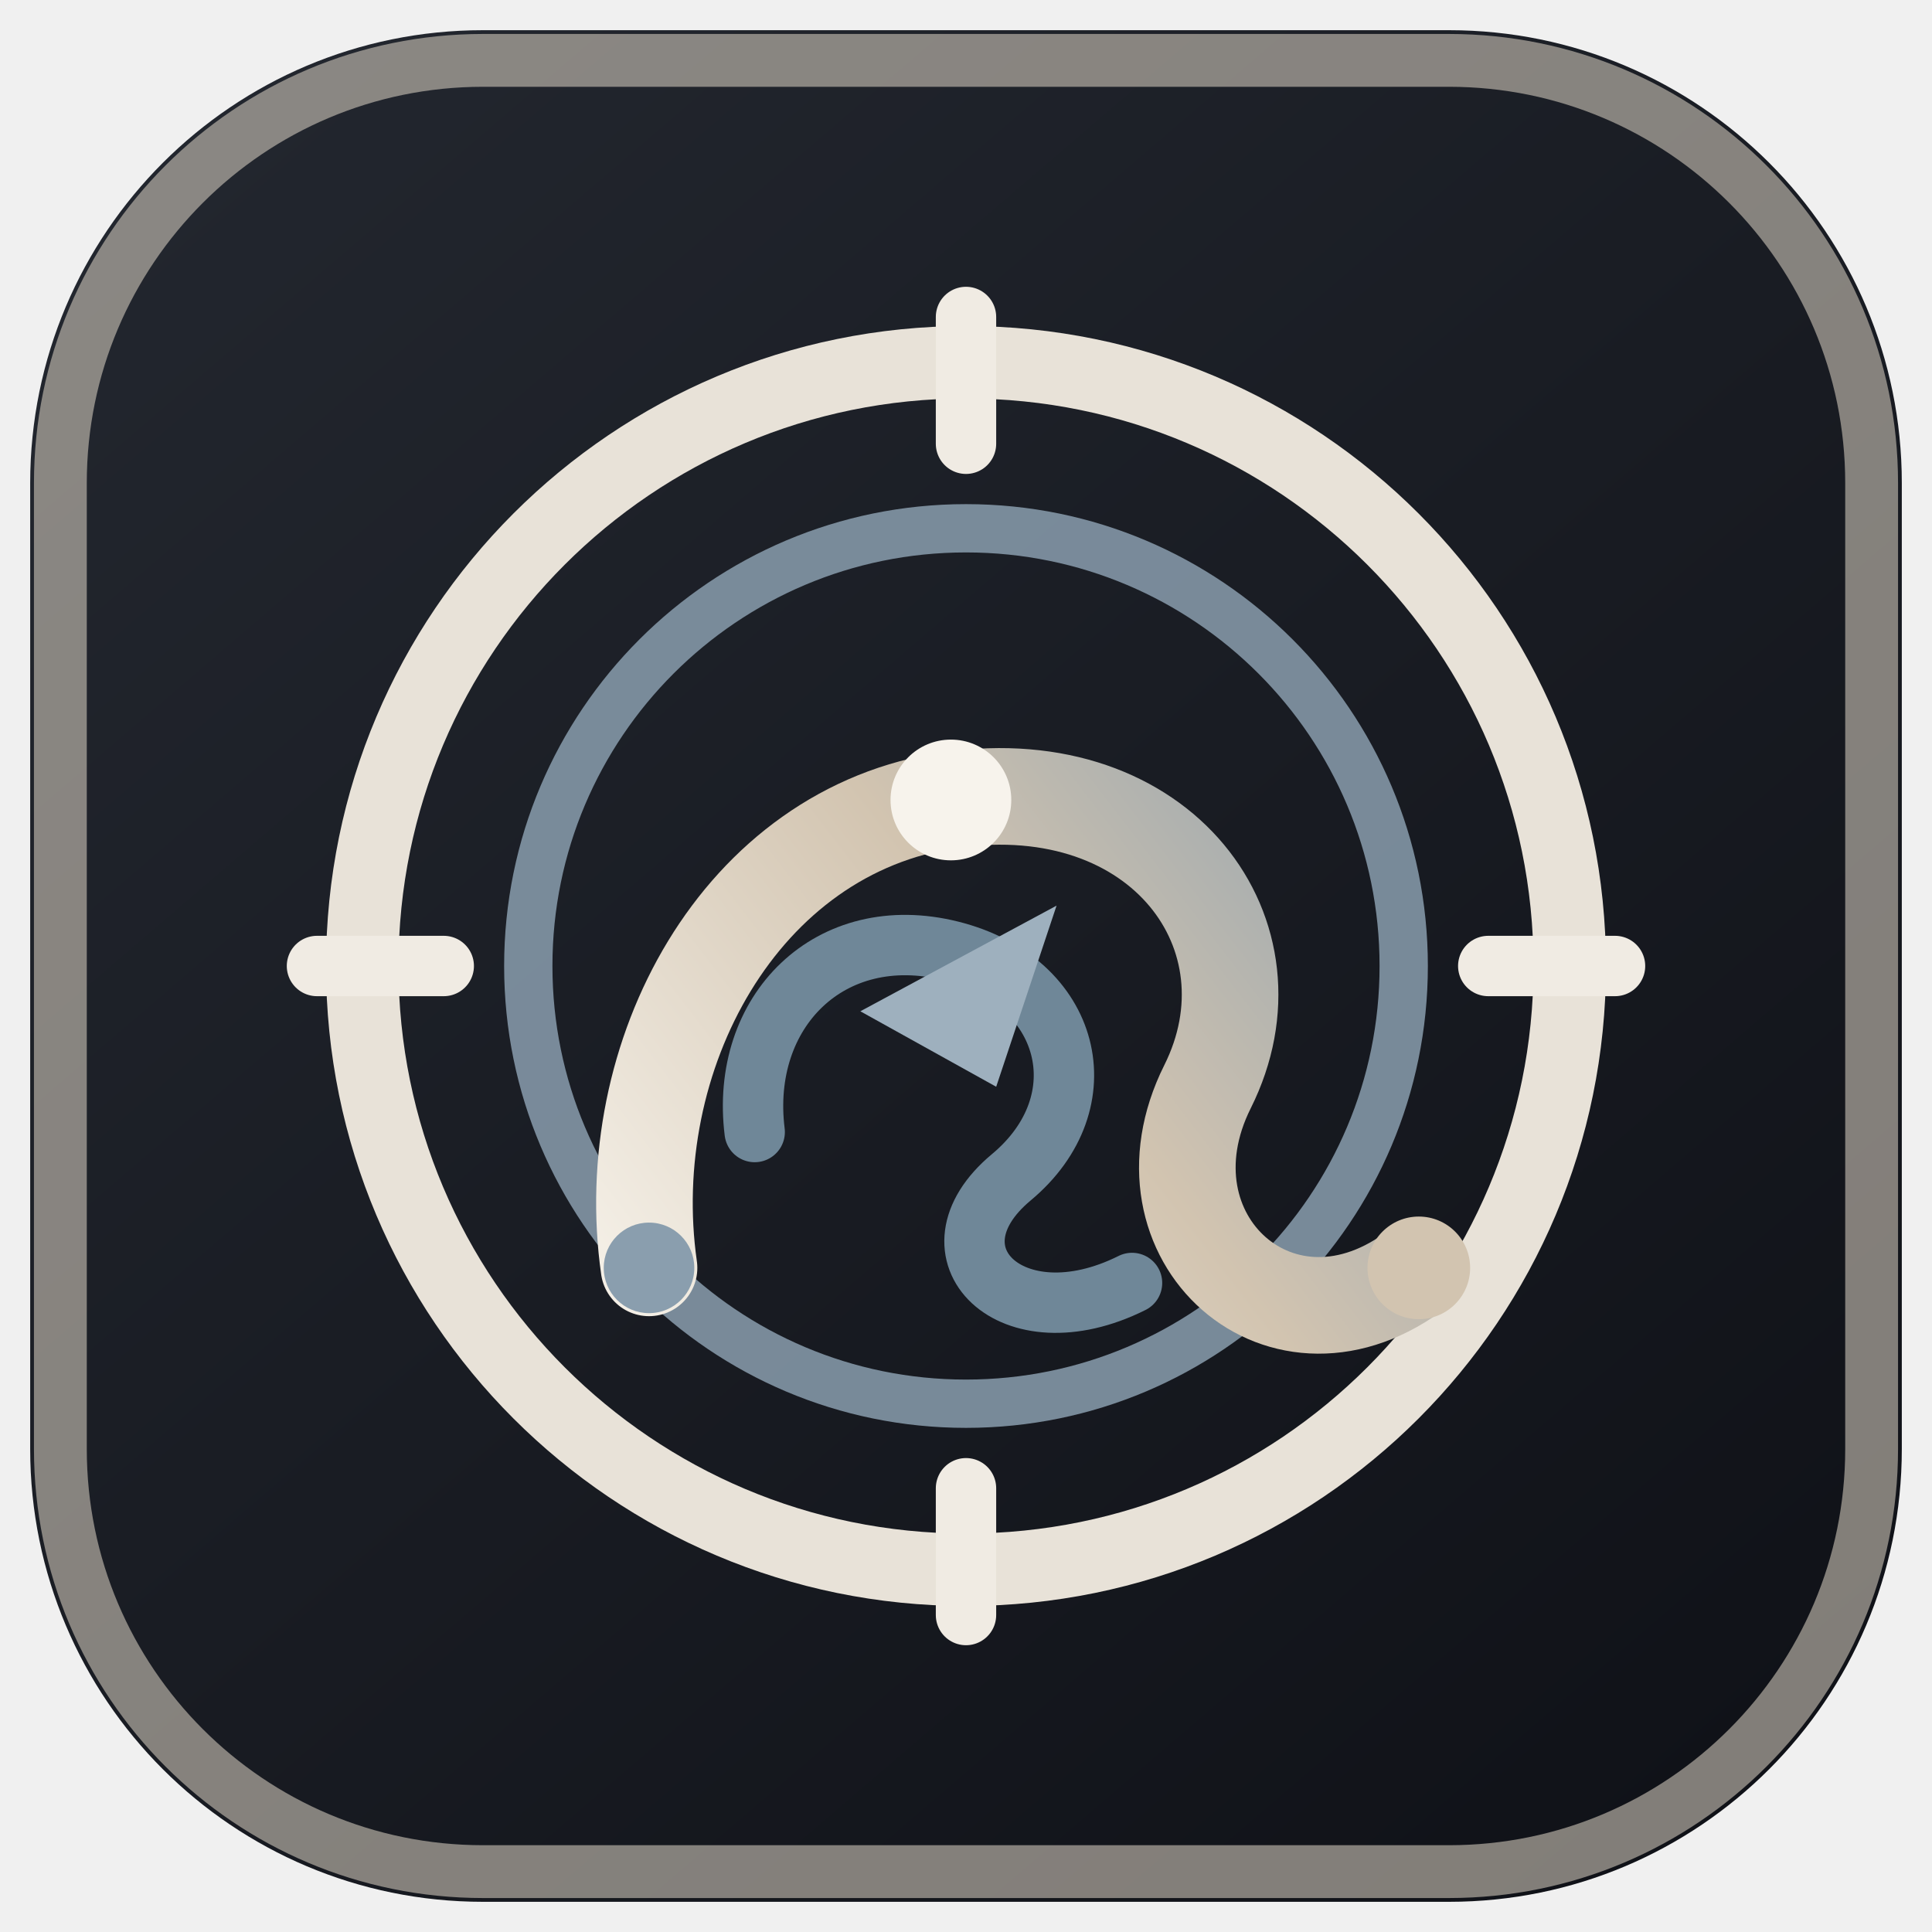
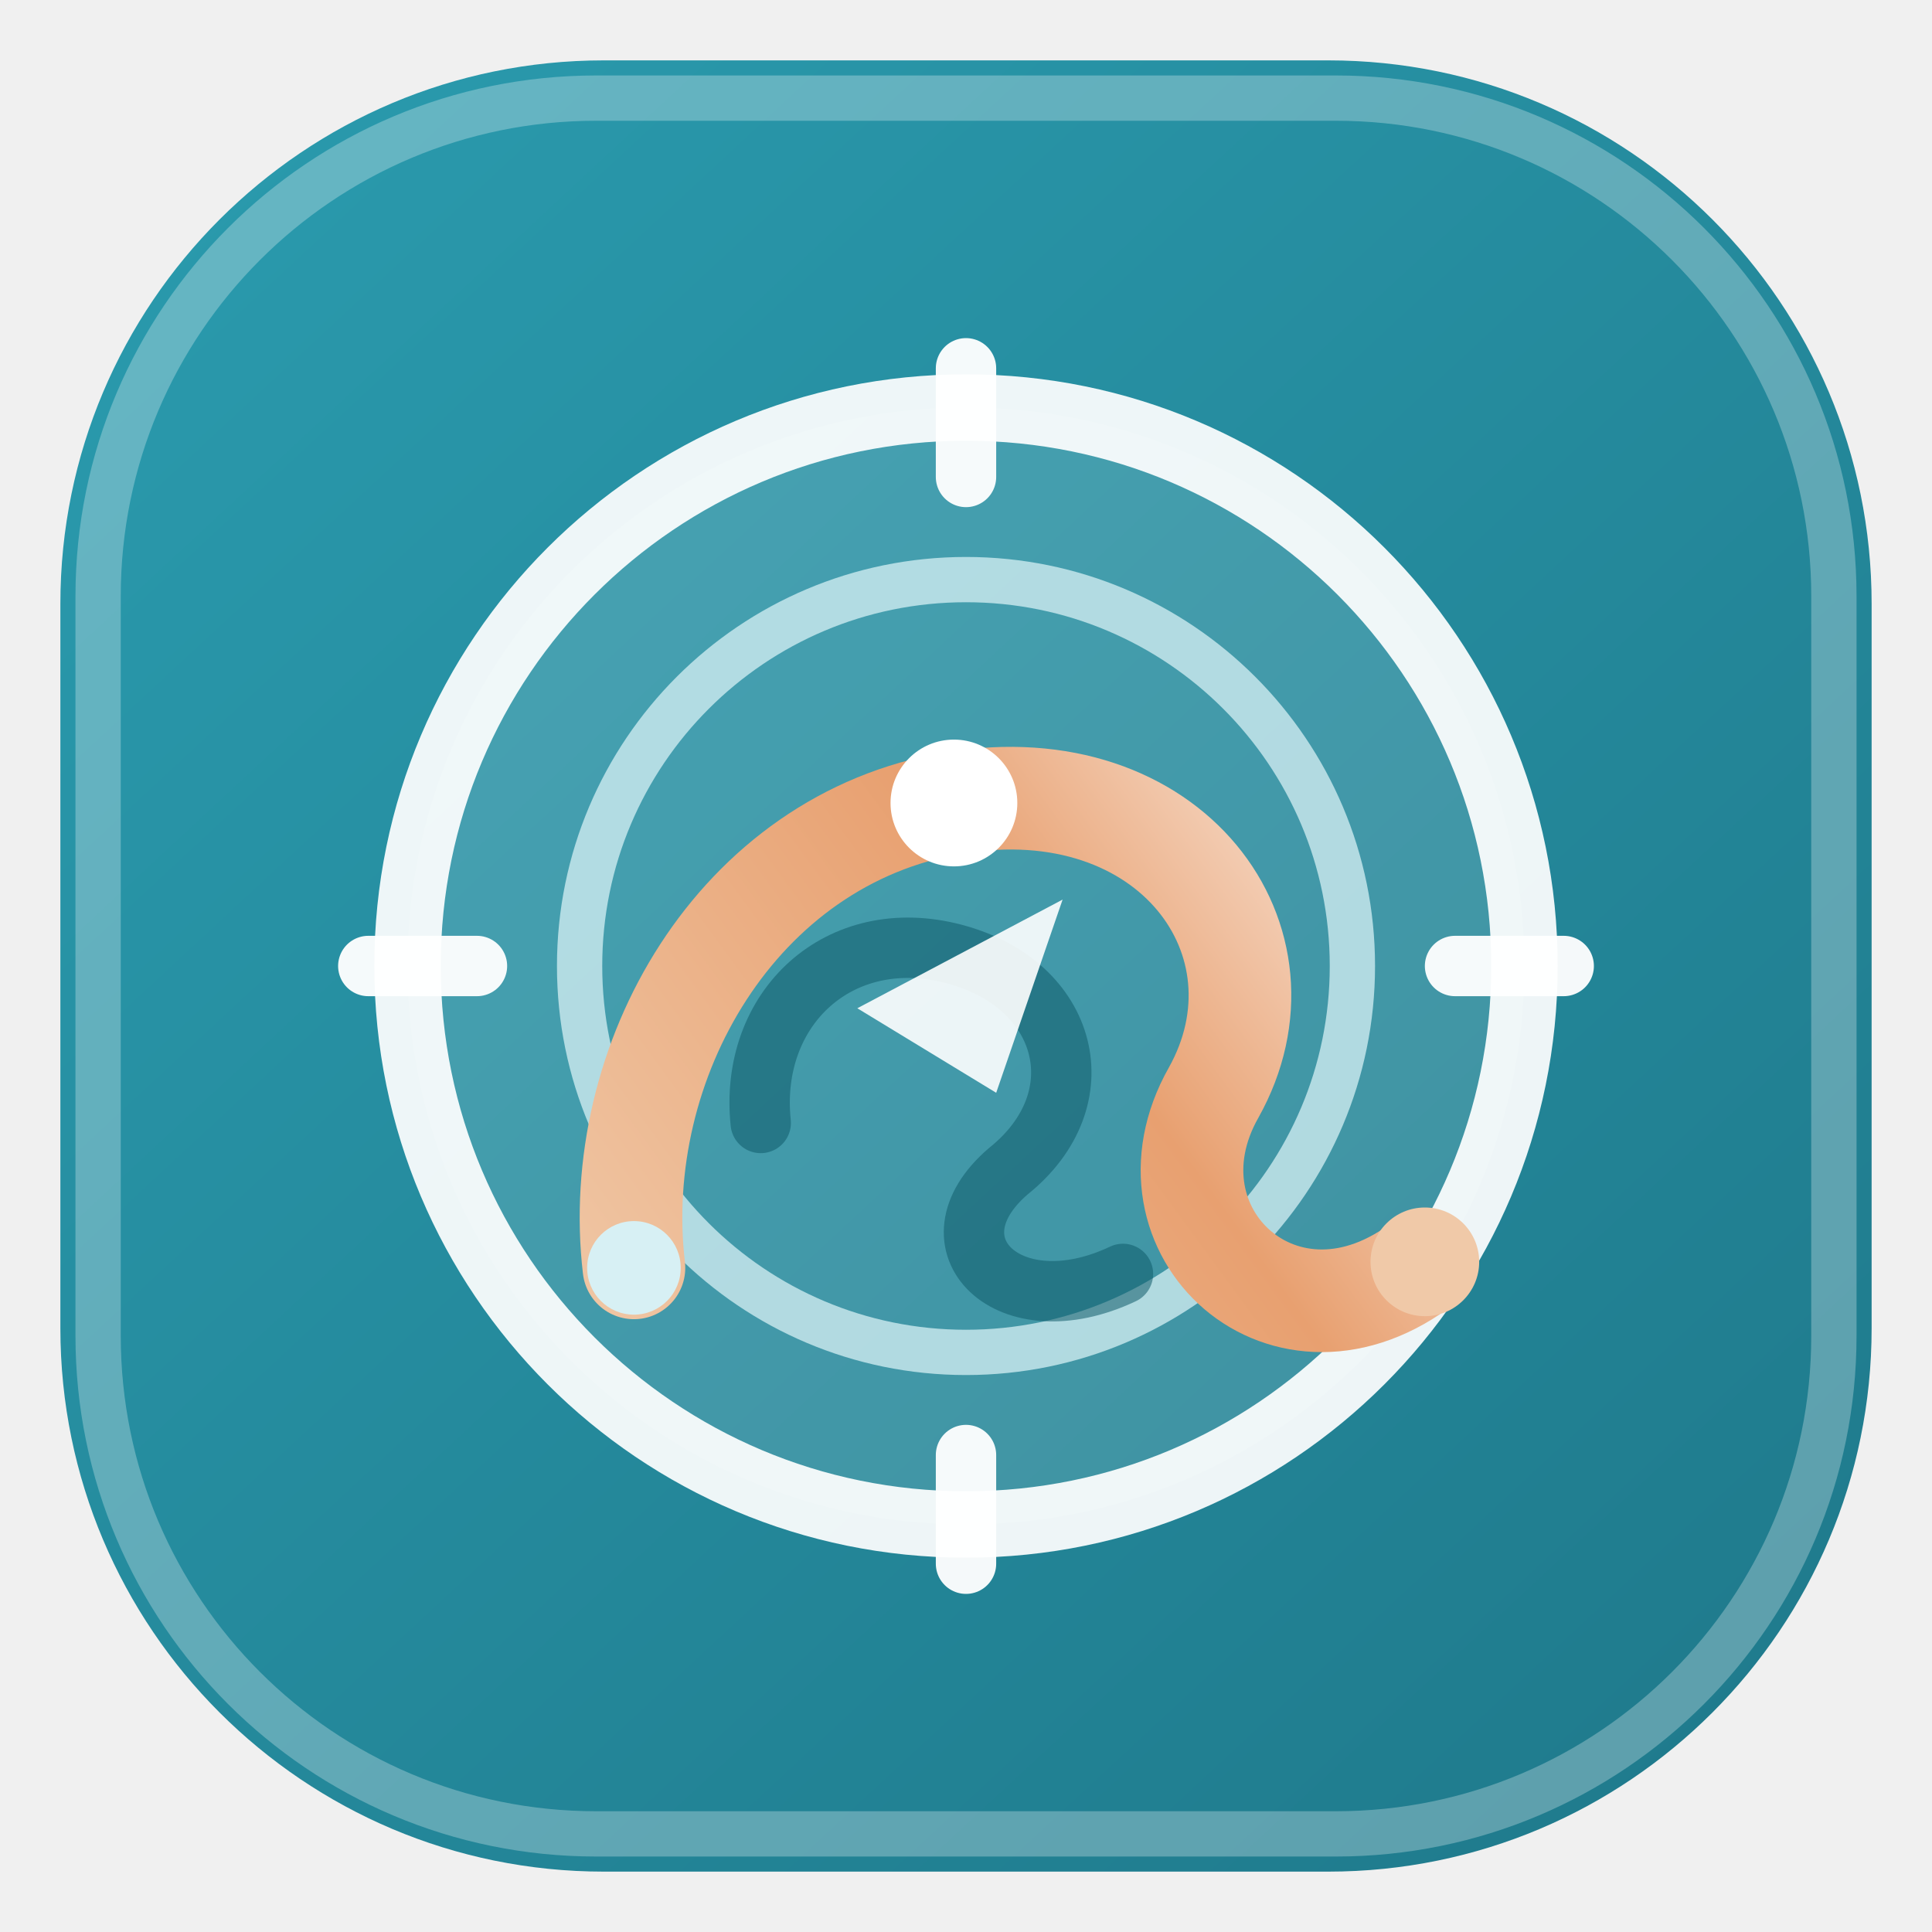
<svg xmlns="http://www.w3.org/2000/svg" viewBox="0 0 64 64" fill="none" role="img" aria-hidden="true">
  <defs>
-     <linearGradient id="ps-bg" x1="8" y1="4" x2="56" y2="60" gradientUnits="userSpaceOnUse">
-       <stop offset="0" stop-color="#22262e" />
-       <stop offset="1" stop-color="#101218" />
+     <linearGradient id="ps-bg" x1="6" y1="4" x2="58" y2="60" gradientUnits="userSpaceOnUse">
+       <stop offset="0" stop-color="#2a9aad" />
+       <stop offset="1" stop-color="#1f7a8c" />
    </linearGradient>
-     <linearGradient id="ps-ribbon" x1="20" y1="42" x2="46" y2="22" gradientUnits="userSpaceOnUse">
-       <stop offset="0" stop-color="#f4efe6" />
-       <stop offset="0.5" stop-color="#d2c4b0" />
-       <stop offset="1" stop-color="#8a9eae" />
+     <linearGradient id="ps-ribbon" x1="18" y1="44" x2="48" y2="22" gradientUnits="userSpaceOnUse">
+       <stop offset="0" stop-color="#f0c9a8" />
+       <stop offset="0.55" stop-color="#e8a070" />
+       <stop offset="1" stop-color="#ffffff" />
    </linearGradient>
  </defs>
-   <rect x="1" y="1" width="62" height="62" rx="15" fill="url(#ps-bg)" />
-   <rect x="2" y="2" width="60" height="60" rx="14" stroke="#e0d6c8" stroke-opacity="0.55" stroke-width="1.75" />
-   <circle cx="32" cy="32" r="20" stroke="#e8e2d8" stroke-width="2.4" />
-   <circle cx="32" cy="32" r="14.5" stroke="#8a9eae" stroke-width="1.6" stroke-opacity="0.85" />
-   <g stroke="#f0ebe3" stroke-width="2" stroke-linecap="round">
-     <path d="M32 10.5v4.2" />
-     <path d="M32 49.3v4.2" />
-     <path d="M10.5 32h4.2" />
-     <path d="M49.3 32h4.2" />
+   <rect x="2" y="2" width="60" height="60" rx="18" fill="url(#ps-bg)" />
+   <rect x="3.25" y="3.25" width="57.5" height="57.5" rx="16.5" stroke="#ffffff" stroke-opacity="0.28" stroke-width="1.5" />
+   <circle cx="32" cy="32" r="18.5" fill="#ffffff" fill-opacity="0.14" />
+   <circle cx="32" cy="32" r="18.5" stroke="#ffffff" stroke-width="2.2" stroke-opacity="0.92" />
+   <circle cx="32" cy="32" r="12.8" stroke="#d7f0f4" stroke-width="1.5" stroke-opacity="0.75" />
+   <g stroke="#ffffff" stroke-width="2" stroke-linecap="round" stroke-opacity="0.95">
+     <path d="M32 12.2v3.6" />
+     <path d="M32 48.2v3.6" />
+     <path d="M12.2 32h3.6" />
+     <path d="M48.2 32h3.6" />
  </g>
-   <path d="M21.5 42        C20.5 35 24.5 27.5 31.5 26.5        C38.5 25.5 42.5 31 40 36        C37.5 41 42.5 45.5 47 42" stroke="url(#ps-ribbon)" stroke-width="3.2" stroke-linecap="round" stroke-linejoin="round" />
-   <path d="M25 37.5        C24.5 33.5 27.5 30.5 31.5 31.5        C35.5 32.5 36.5 36.5 33.5 39        C30.5 41.5 33.5 44.5 37.5 42.5" stroke="#6f8798" stroke-width="2" stroke-linecap="round" stroke-linejoin="round" />
-   <path d="M28.5 33.5 L35 30 L33 36 Z" fill="#9eb0be" />
-   <circle cx="31.5" cy="26.5" r="2" fill="#f7f3ec" />
-   <circle cx="47" cy="42" r="1.7" fill="#d2c4b0" />
-   <circle cx="21.5" cy="42" r="1.5" fill="#8a9eae" />
+   <path d="M21 42        C20.2 35.2 24.4 27.8 31.6 26.6        C38.8 25.4 43 31.2 40.2 36.2        C37.6 40.8 42.6 45.4 47.2 41.8" stroke="url(#ps-ribbon)" stroke-width="3.4" stroke-linecap="round" stroke-linejoin="round" />
+   <path d="M25.2 37.2        C24.8 33.4 27.8 30.6 31.6 31.6        C35.4 32.6 36.4 36.4 33.4 38.8        C30.6 41.2 33.4 44 37.2 42.2" stroke="#0f5c6a" stroke-opacity="0.55" stroke-width="2" stroke-linecap="round" stroke-linejoin="round" />
+   <path d="M28.4 33.4 L35.2 29.8 L33 36.2 Z" fill="#ffffff" fill-opacity="0.9" />
+   <circle cx="31.6" cy="26.6" r="2.1" fill="#ffffff" />
+   <circle cx="47.2" cy="41.8" r="1.8" fill="#f0c9a8" />
+   <circle cx="21" cy="42" r="1.55" fill="#d7f0f4" />
</svg>
